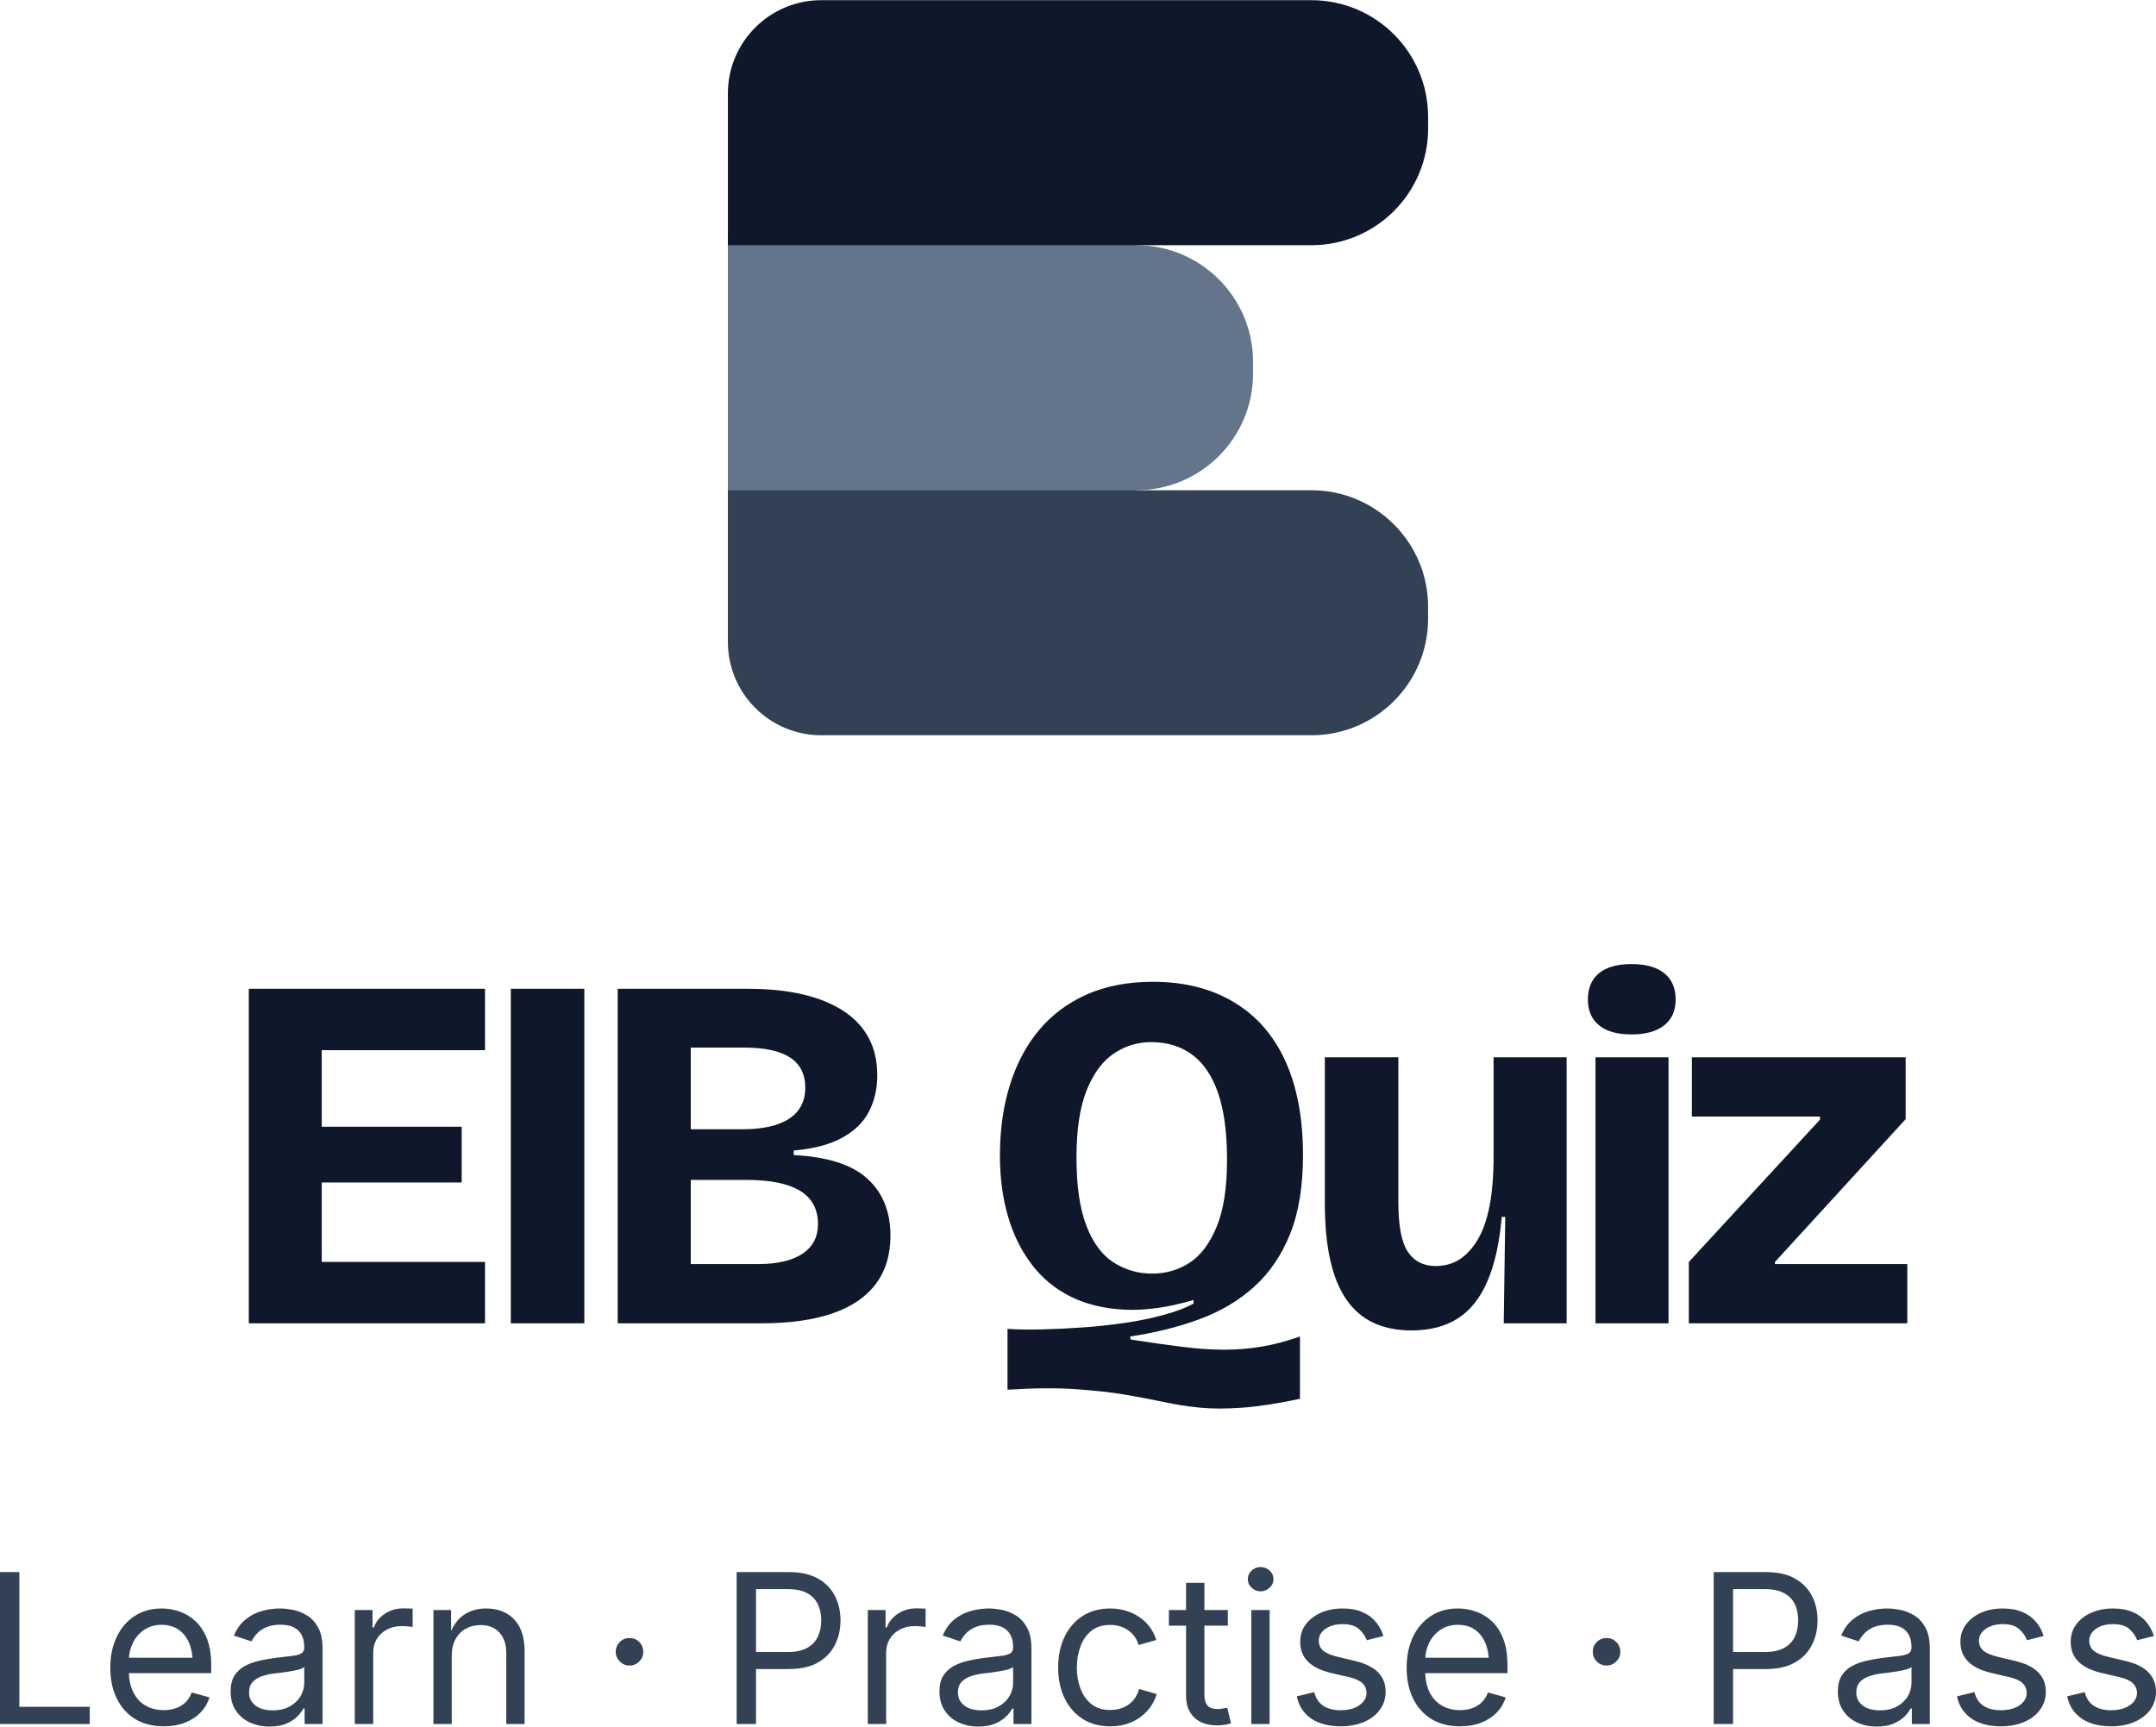
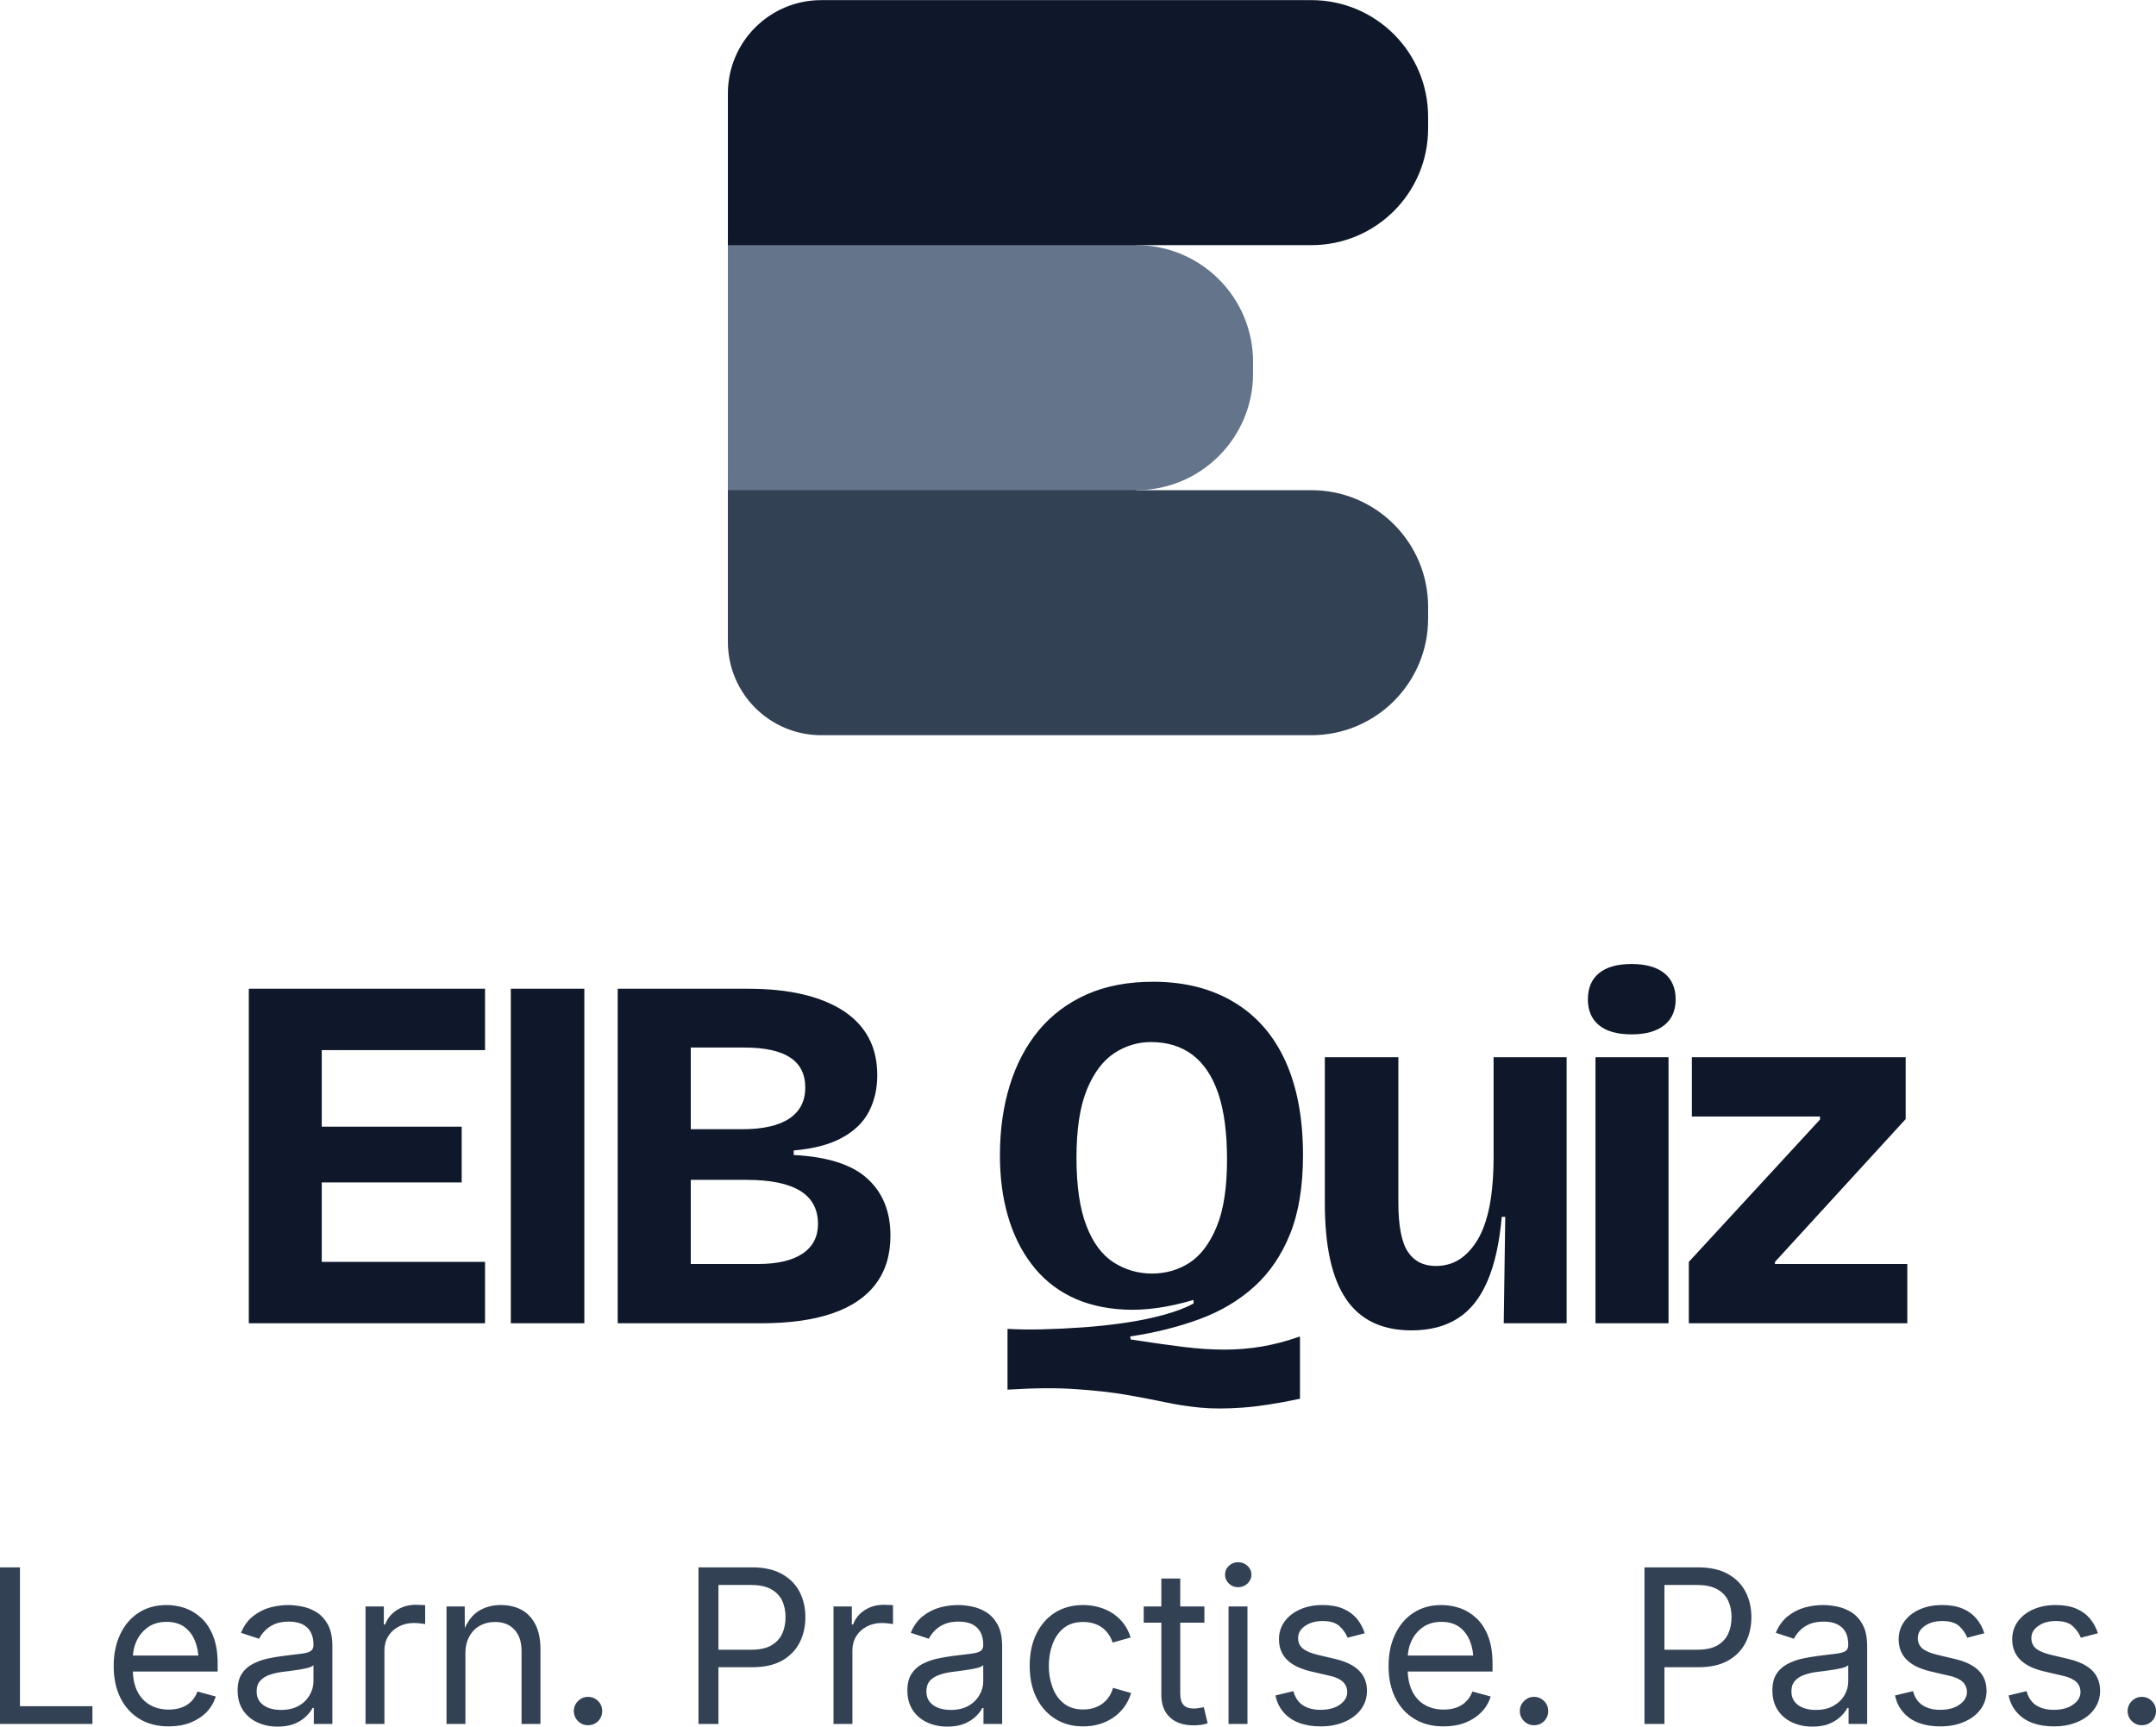
- <svg xmlns="http://www.w3.org/2000/svg" viewBox="0 0 184.74 147.96" width="739" height="592" role="img" aria-label="EIB Quiz">
+ <svg xmlns="http://www.w3.org/2000/svg" viewBox="0 0 184.74 147.97" width="739" height="592" role="img" aria-label="EIB Quiz">
  <g transform="translate(62.37 0) scale(1)">
    <path fill="#334155" d="M0 42H50A10 10 0 0 1 60 52V53A10 10 0 0 1 50 63H8A8 8 0 0 1 0 55Z M0 41H35V42H0Z" />
    <path fill="#64748B" d="M0 21H35A10 10 0 0 1 45 31V32A10 10 0 0 1 35 42H0Z M0 20H35V21H0Z" />
    <path fill="#0F172A" d="M8 0H50A10 10 0 0 1 60 10V11A10 10 0 0 1 50 21H0V8A8 8 0 0 1 8 0Z" />
  </g>
  <path fill="#0F172A" d="M27.57 113.4L21.32 113.4L21.32 84.73L27.57 84.73L27.57 113.4ZM41.56 113.4L25.79 113.4L25.79 108.14L41.56 108.14L41.56 113.4ZM39.56 101.33L25.79 101.33L25.79 96.55L39.56 96.55L39.56 101.33ZM41.56 89.99L25.79 89.99L25.79 84.73L41.56 84.73L41.56 89.99ZM50.07 113.4L43.77 113.4L43.77 84.73L50.07 84.73L50.07 113.4ZM65.23 113.4L52.93 113.4L52.93 84.73L64.1 84.73Q66.75 84.73 68.79 85.21Q70.83 85.69 72.26 86.62Q73.7 87.56 74.43 88.93Q75.17 90.29 75.17 92.16L75.17 92.16Q75.17 93.86 74.46 95.25Q73.74 96.64 72.15 97.5Q70.57 98.37 68.01 98.59L68.01 98.59L68.01 98.98Q72.35 99.2 74.32 101Q76.3 102.8 76.3 105.89L76.3 105.89Q76.3 108.36 75.04 110.03Q73.78 111.71 71.33 112.55Q68.87 113.4 65.23 113.4L65.23 113.4ZM59.19 101.11L59.19 108.32L64.97 108.32Q67.44 108.32 68.77 107.43Q70.09 106.54 70.09 104.89L70.09 104.89Q70.09 102.98 68.55 102.04Q67.01 101.11 63.97 101.11L63.97 101.11L59.19 101.11ZM59.19 89.77L59.19 96.77L63.58 96.77Q66.27 96.77 67.64 95.85Q69 94.94 69 93.2L69 93.2Q69 91.47 67.7 90.62Q66.4 89.77 63.79 89.77L63.79 89.77L59.19 89.77ZM111.39 114.53L111.39 119.87Q108.53 120.48 106.46 120.63Q104.4 120.78 102.84 120.63Q101.27 120.48 99.75 120.15Q98.23 119.83 96.45 119.52Q94.67 119.22 92.24 119.05Q89.81 118.87 86.33 119.09L86.33 119.09L86.33 113.88Q87.68 113.96 89.33 113.92Q90.98 113.88 92.81 113.75Q94.63 113.62 96.41 113.36Q98.19 113.1 99.71 112.68Q101.23 112.27 102.27 111.71L102.27 111.71L102.27 111.4Q99.02 112.36 96.37 112.23Q93.72 112.1 91.72 111.1Q89.72 110.1 88.38 108.32Q87.03 106.54 86.36 104.19Q85.68 101.85 85.68 99.02L85.68 99.02Q85.68 95.72 86.53 92.99Q87.38 90.25 89.03 88.27Q90.68 86.3 93.13 85.21Q95.58 84.13 98.8 84.13L98.8 84.13Q102.84 84.13 105.75 85.89Q108.66 87.64 110.16 90.97Q111.65 94.29 111.65 98.98L111.65 98.98Q111.65 102.98 110.55 105.73Q109.44 108.49 107.46 110.27Q105.49 112.05 102.77 113.05Q100.06 114.05 96.84 114.53L96.84 114.53L96.89 114.79Q99.41 115.18 101.34 115.42Q103.27 115.66 104.9 115.66Q106.53 115.66 108.09 115.4Q109.66 115.14 111.39 114.53L111.39 114.53ZM98.71 109.14L98.71 109.14Q100.49 109.14 101.93 108.21Q103.36 107.28 104.25 105.13Q105.14 102.98 105.14 99.37L105.14 99.37Q105.14 95.9 104.38 93.68Q103.62 91.47 102.16 90.38Q100.71 89.3 98.62 89.3L98.62 89.3Q96.93 89.3 95.48 90.25Q94.02 91.21 93.13 93.38Q92.24 95.55 92.24 99.2L92.24 99.2Q92.24 102.85 93.09 105.04Q93.93 107.23 95.43 108.19Q96.93 109.14 98.71 109.14ZM120.95 114.01L120.95 114.01Q117.17 114.01 115.35 111.34Q113.52 108.67 113.52 103.11L113.52 103.11L113.52 90.6L119.82 90.6L119.82 103.02Q119.82 106.02 120.62 107.25Q121.43 108.49 123.03 108.49L123.03 108.49Q124.16 108.49 125.05 107.93Q125.94 107.36 126.62 106.23Q127.29 105.1 127.64 103.32Q127.98 101.54 127.98 99.07L127.98 99.07L127.98 90.6L134.24 90.6L134.24 102.76L134.24 113.4L128.85 113.4L128.98 104.28L128.68 104.28Q128.38 107.67 127.44 109.82Q126.51 111.97 124.9 112.99Q123.29 114.01 120.95 114.01ZM142.97 113.4L136.71 113.4L136.71 90.6L142.97 90.6L142.97 113.4ZM139.8 88.64L139.8 88.64Q137.97 88.64 137.02 87.86Q136.06 87.08 136.06 85.65L136.06 85.65Q136.06 84.17 137.02 83.39Q137.97 82.61 139.8 82.61L139.8 82.61Q141.62 82.61 142.6 83.39Q143.58 84.17 143.58 85.65L143.58 85.65Q143.58 87.08 142.6 87.86Q141.62 88.64 139.8 88.64ZM163.43 113.4L144.71 113.4L144.71 108.14L155.95 95.94L155.95 95.68L144.97 95.68L144.97 90.6L163.29 90.6L163.29 95.9L152.09 108.14L152.09 108.32L163.43 108.32L163.43 113.4Z" />
-   <path fill="#334155" d="M7.69 147.74L0 147.74L0 134.72L1.66 134.72L1.66 146.27L7.69 146.27L7.69 147.74ZM14.03 147.94L14.03 147.94Q12.62 147.94 11.59 147.32Q10.56 146.69 10.01 145.56Q9.45 144.43 9.45 142.93L9.45 142.93Q9.45 141.43 10 140.28Q10.54 139.14 11.53 138.49Q12.52 137.84 13.85 137.84L13.85 137.84Q14.63 137.84 15.38 138.1Q16.14 138.36 16.75 138.93Q17.37 139.5 17.74 140.44Q18.1 141.37 18.1 142.73L18.1 142.73L18.1 143.38L10.52 143.38L10.52 142.06L17.26 142.06L16.52 142.55Q16.52 141.58 16.22 140.84Q15.92 140.09 15.32 139.67Q14.73 139.24 13.85 139.24L13.85 139.24Q12.97 139.24 12.34 139.68Q11.71 140.11 11.38 140.8Q11.04 141.5 11.04 142.29L11.04 142.29L11.04 143.17Q11.04 144.26 11.42 145.01Q11.79 145.77 12.47 146.16Q13.15 146.55 14.04 146.55L14.04 146.55Q14.62 146.55 15.09 146.38Q15.56 146.21 15.9 145.88Q16.24 145.54 16.43 145.04L16.43 145.04L17.95 145.46Q17.72 146.2 17.18 146.76Q16.64 147.32 15.84 147.63Q15.04 147.94 14.03 147.94ZM23.09 147.96L23.09 147.96Q22.17 147.96 21.41 147.61Q20.65 147.26 20.21 146.59Q19.76 145.92 19.76 144.96L19.76 144.96Q19.76 144.12 20.09 143.59Q20.43 143.07 20.98 142.77Q21.54 142.47 22.21 142.32Q22.88 142.17 23.56 142.08L23.56 142.08Q24.44 141.97 24.99 141.91Q25.54 141.85 25.8 141.7Q26.07 141.55 26.07 141.19L26.07 141.19L26.07 141.14Q26.07 140.53 25.84 140.1Q25.62 139.68 25.16 139.45Q24.71 139.23 24.03 139.23L24.03 139.23Q23.33 139.23 22.83 139.44Q22.33 139.66 22.02 139.99Q21.71 140.32 21.55 140.66L21.55 140.66L20.04 140.16Q20.42 139.27 21.06 138.77Q21.69 138.26 22.46 138.05Q23.23 137.84 23.98 137.84L23.98 137.84Q24.47 137.84 25.1 137.96Q25.72 138.08 26.3 138.43Q26.88 138.78 27.26 139.47Q27.64 140.15 27.64 141.3L27.64 141.3L27.64 147.74L26.1 147.74L26.1 146.41L25.99 146.41Q25.83 146.75 25.46 147.11Q25.09 147.47 24.51 147.72Q23.92 147.96 23.09 147.96ZM23.36 146.57L23.36 146.57Q24.24 146.57 24.84 146.23Q25.44 145.89 25.76 145.35Q26.07 144.8 26.07 144.21L26.07 144.21L26.07 142.85Q25.97 142.96 25.65 143.06Q25.33 143.15 24.91 143.22Q24.5 143.29 24.11 143.34Q23.72 143.38 23.49 143.41L23.49 143.41Q22.93 143.48 22.43 143.65Q21.94 143.82 21.64 144.15Q21.34 144.48 21.34 145.04L21.34 145.04Q21.34 145.54 21.61 145.88Q21.87 146.22 22.32 146.4Q22.78 146.57 23.36 146.57ZM31.98 147.74L30.4 147.74L30.4 137.97L31.92 137.97L31.92 139.47L32.03 139.47Q32.3 138.73 32.99 138.28Q33.69 137.83 34.56 137.83L34.56 137.83Q34.74 137.83 34.98 137.84Q35.22 137.84 35.36 137.85L35.36 137.85L35.36 139.43Q35.29 139.42 35.01 139.38Q34.73 139.35 34.41 139.35L34.41 139.35Q33.72 139.35 33.16 139.64Q32.61 139.93 32.29 140.44Q31.98 140.96 31.98 141.62L31.98 141.62L31.98 147.74ZM38.71 141.88L38.71 141.88L38.71 147.74L37.14 147.74L37.14 137.97L38.65 137.97L38.66 140.33L38.44 140.33Q38.89 138.98 39.71 138.41Q40.54 137.84 41.65 137.84L41.65 137.84Q42.64 137.84 43.38 138.25Q44.12 138.66 44.54 139.47Q44.95 140.29 44.95 141.53L44.95 141.53L44.95 147.74L43.38 147.74L43.38 141.66Q43.38 140.54 42.79 139.9Q42.2 139.26 41.18 139.26L41.18 139.26Q40.48 139.26 39.92 139.57Q39.36 139.87 39.04 140.46Q38.71 141.04 38.71 141.88ZM53.94 142.73L53.94 142.73Q53.45 142.73 53.11 142.38Q52.76 142.04 52.76 141.55L52.76 141.55Q52.76 141.06 53.11 140.71Q53.45 140.37 53.94 140.37L53.94 140.37Q54.43 140.37 54.78 140.71Q55.12 141.06 55.12 141.55L55.12 141.55Q55.12 142.04 54.78 142.38Q54.43 142.73 53.94 142.73ZM64.78 147.74L63.12 147.74L63.12 134.72L67.58 134.72Q69.1 134.72 70.08 135.27Q71.07 135.83 71.54 136.76Q72.02 137.7 72.02 138.86L72.02 138.86Q72.02 140.02 71.54 140.96Q71.07 141.91 70.09 142.47Q69.11 143.03 67.59 143.03L67.59 143.03L64.43 143.03L64.43 141.57L67.51 141.57Q68.54 141.57 69.17 141.21Q69.8 140.86 70.08 140.24Q70.37 139.63 70.37 138.86L70.37 138.86Q70.37 138.09 70.08 137.48Q69.8 136.88 69.17 136.53Q68.53 136.18 67.49 136.18L67.49 136.18L64.78 136.18L64.78 147.74ZM75.93 147.74L74.36 147.74L74.36 137.97L75.88 137.97L75.88 139.47L75.98 139.47Q76.26 138.73 76.95 138.28Q77.64 137.83 78.52 137.83L78.52 137.83Q78.69 137.83 78.93 137.84Q79.17 137.84 79.31 137.85L79.31 137.85L79.31 139.43Q79.24 139.42 78.96 139.38Q78.68 139.35 78.37 139.35L78.37 139.35Q77.67 139.35 77.12 139.64Q76.56 139.93 76.25 140.44Q75.93 140.96 75.93 141.62L75.93 141.62L75.93 147.74ZM83.83 147.96L83.83 147.96Q82.9 147.96 82.15 147.61Q81.39 147.26 80.95 146.59Q80.5 145.92 80.5 144.96L80.5 144.96Q80.5 144.12 80.83 143.59Q81.17 143.07 81.72 142.77Q82.28 142.47 82.95 142.32Q83.62 142.17 84.3 142.08L84.3 142.08Q85.18 141.97 85.73 141.91Q86.28 141.85 86.54 141.7Q86.81 141.55 86.81 141.19L86.81 141.19L86.81 141.14Q86.81 140.53 86.58 140.1Q86.36 139.68 85.9 139.45Q85.45 139.23 84.77 139.23L84.77 139.23Q84.07 139.23 83.57 139.44Q83.07 139.66 82.76 139.99Q82.45 140.32 82.29 140.66L82.29 140.66L80.78 140.16Q81.16 139.27 81.79 138.77Q82.43 138.26 83.2 138.05Q83.97 137.84 84.72 137.84L84.72 137.84Q85.21 137.84 85.84 137.96Q86.46 138.08 87.04 138.43Q87.62 138.78 88 139.47Q88.38 140.15 88.38 141.3L88.38 141.3L88.38 147.74L86.84 147.74L86.84 146.41L86.73 146.41Q86.57 146.75 86.2 147.11Q85.83 147.47 85.25 147.72Q84.66 147.96 83.83 147.96ZM84.1 146.57L84.1 146.57Q84.98 146.57 85.58 146.23Q86.18 145.89 86.5 145.35Q86.81 144.8 86.81 144.21L86.81 144.21L86.81 142.85Q86.71 142.96 86.39 143.06Q86.07 143.15 85.65 143.22Q85.24 143.29 84.85 143.34Q84.46 143.38 84.23 143.41L84.23 143.41Q83.66 143.48 83.17 143.65Q82.68 143.82 82.38 144.15Q82.08 144.48 82.08 145.04L82.08 145.04Q82.08 145.54 82.35 145.88Q82.61 146.22 83.06 146.4Q83.52 146.57 84.1 146.57ZM95.12 147.94L95.12 147.94Q93.79 147.94 92.79 147.32Q91.79 146.69 91.23 145.55Q90.67 144.41 90.67 142.91L90.67 142.91Q90.67 141.38 91.23 140.24Q91.79 139.1 92.79 138.47Q93.79 137.84 95.12 137.84L95.12 137.84Q95.83 137.84 96.46 138.03Q97.08 138.21 97.6 138.56Q98.12 138.9 98.5 139.4Q98.88 139.91 99.08 140.54L99.08 140.54L97.56 140.97Q97.46 140.6 97.24 140.28Q97.02 139.97 96.71 139.74Q96.4 139.5 96 139.38Q95.6 139.25 95.12 139.25L95.12 139.25Q94.14 139.25 93.51 139.76Q92.88 140.27 92.58 141.1Q92.27 141.93 92.27 142.91L92.27 142.91Q92.27 143.87 92.58 144.7Q92.88 145.52 93.51 146.03Q94.14 146.54 95.12 146.54L95.12 146.54Q95.61 146.54 96.02 146.41Q96.43 146.28 96.75 146.04Q97.07 145.8 97.29 145.46Q97.5 145.13 97.61 144.74L97.61 144.74L99.11 145.17Q98.92 145.82 98.54 146.33Q98.16 146.84 97.63 147.21Q97.11 147.57 96.47 147.76Q95.83 147.94 95.12 147.94ZM100.16 137.97L105.21 137.97L105.21 139.31L100.16 139.31L100.16 137.97ZM101.63 145.32L101.63 135.64L103.2 135.64L103.2 145.2Q103.2 145.86 103.47 146.16Q103.73 146.46 104.35 146.46L104.35 146.46Q104.5 146.46 104.73 146.42Q104.97 146.39 105.16 146.35L105.16 146.35L105.48 147.68Q105.24 147.77 104.93 147.81Q104.62 147.86 104.31 147.86L104.31 147.86Q103.04 147.86 102.34 147.19Q101.63 146.52 101.63 145.32L101.63 145.32ZM108.79 147.74L107.22 147.74L107.22 137.97L108.79 137.97L108.79 147.74ZM108.01 136.37L108.01 136.37Q107.57 136.37 107.25 136.06Q106.92 135.76 106.92 135.33L106.92 135.33Q106.92 134.89 107.25 134.59Q107.57 134.29 108.01 134.29L108.01 134.29Q108.47 134.29 108.79 134.59Q109.12 134.89 109.12 135.33L109.12 135.33Q109.12 135.76 108.79 136.06Q108.47 136.37 108.01 136.37ZM114.87 147.94L114.87 147.94Q113.87 147.94 113.09 147.65Q112.3 147.36 111.8 146.78Q111.29 146.21 111.12 145.37L111.12 145.37L112.61 145.01Q112.82 145.81 113.4 146.19Q113.98 146.56 114.86 146.56L114.86 146.56Q115.88 146.56 116.48 146.13Q117.09 145.69 117.09 145.09L117.09 145.09Q117.09 144.58 116.74 144.24Q116.38 143.91 115.66 143.74L115.66 143.74L114.03 143.36Q112.71 143.04 112.06 142.38Q111.41 141.72 111.41 140.69L111.41 140.69Q111.41 139.85 111.88 139.21Q112.36 138.57 113.17 138.21Q113.99 137.84 115.03 137.84L115.03 137.84Q116.03 137.84 116.74 138.15Q117.44 138.45 117.88 138.98Q118.32 139.5 118.54 140.2L118.54 140.2L117.12 140.56Q116.92 140.04 116.45 139.61Q115.98 139.18 115.04 139.18L115.04 139.18Q114.16 139.18 113.58 139.58Q113 139.99 113 140.6L113 140.6Q113 141.14 113.4 141.47Q113.79 141.79 114.65 141.99L114.65 141.99L116.12 142.34Q117.45 142.66 118.09 143.32Q118.73 143.98 118.73 144.98L118.73 144.98Q118.73 145.84 118.24 146.51Q117.76 147.18 116.89 147.56Q116.02 147.94 114.87 147.94ZM125.1 147.94L125.1 147.94Q123.69 147.94 122.66 147.32Q121.64 146.69 121.08 145.56Q120.53 144.43 120.53 142.93L120.53 142.93Q120.53 141.43 121.07 140.28Q121.61 139.14 122.6 138.49Q123.59 137.84 124.92 137.84L124.92 137.84Q125.7 137.84 126.45 138.1Q127.21 138.36 127.83 138.93Q128.44 139.5 128.81 140.44Q129.17 141.37 129.17 142.73L129.17 142.73L129.17 143.38L121.59 143.38L121.59 142.06L128.33 142.06L127.59 142.55Q127.59 141.58 127.29 140.84Q126.99 140.09 126.4 139.67Q125.8 139.24 124.92 139.24L124.92 139.24Q124.04 139.24 123.41 139.68Q122.78 140.11 122.45 140.8Q122.12 141.5 122.12 142.29L122.12 142.29L122.12 143.17Q122.12 144.26 122.49 145.01Q122.87 145.77 123.54 146.16Q124.22 146.55 125.11 146.55L125.11 146.55Q125.69 146.55 126.16 146.38Q126.63 146.21 126.97 145.88Q127.31 145.54 127.5 145.04L127.5 145.04L129.02 145.46Q128.79 146.2 128.25 146.76Q127.71 147.32 126.91 147.63Q126.11 147.94 125.1 147.94ZM137.66 142.73L137.66 142.73Q137.17 142.73 136.82 142.38Q136.48 142.04 136.48 141.55L136.48 141.55Q136.48 141.06 136.82 140.71Q137.17 140.37 137.66 140.37L137.66 140.37Q138.15 140.37 138.49 140.71Q138.84 141.06 138.84 141.55L138.84 141.55Q138.84 142.04 138.49 142.38Q138.15 142.73 137.66 142.73ZM148.5 147.74L146.84 147.74L146.84 134.72L151.3 134.72Q152.82 134.72 153.8 135.27Q154.78 135.83 155.26 136.76Q155.74 137.7 155.74 138.86L155.74 138.86Q155.74 140.02 155.26 140.96Q154.78 141.91 153.8 142.47Q152.83 143.03 151.31 143.03L151.31 143.03L148.15 143.03L148.15 141.57L151.23 141.57Q152.26 141.57 152.89 141.21Q153.52 140.86 153.8 140.24Q154.08 139.63 154.08 138.86L154.08 138.86Q154.08 138.09 153.8 137.48Q153.52 136.88 152.88 136.53Q152.25 136.18 151.21 136.18L151.21 136.18L148.5 136.18L148.5 147.74ZM160.81 147.96L160.81 147.96Q159.89 147.96 159.13 147.61Q158.37 147.26 157.93 146.59Q157.48 145.92 157.48 144.96L157.48 144.96Q157.48 144.12 157.81 143.59Q158.15 143.07 158.7 142.77Q159.26 142.47 159.93 142.32Q160.6 142.17 161.28 142.08L161.28 142.08Q162.16 141.97 162.71 141.91Q163.26 141.85 163.52 141.7Q163.79 141.55 163.79 141.19L163.79 141.19L163.79 141.14Q163.79 140.53 163.56 140.1Q163.34 139.68 162.88 139.45Q162.43 139.23 161.75 139.23L161.75 139.23Q161.05 139.23 160.55 139.44Q160.05 139.66 159.74 139.99Q159.43 140.32 159.27 140.66L159.27 140.66L157.76 140.16Q158.14 139.27 158.78 138.77Q159.41 138.26 160.18 138.05Q160.95 137.84 161.7 137.84L161.7 137.84Q162.19 137.84 162.82 137.96Q163.44 138.08 164.02 138.43Q164.6 138.78 164.98 139.47Q165.36 140.15 165.36 141.3L165.36 141.3L165.36 147.74L163.82 147.74L163.82 146.41L163.71 146.41Q163.55 146.75 163.18 147.11Q162.81 147.47 162.23 147.72Q161.64 147.96 160.81 147.96ZM161.08 146.57L161.08 146.57Q161.96 146.57 162.56 146.23Q163.16 145.89 163.48 145.35Q163.79 144.8 163.79 144.21L163.79 144.21L163.79 142.85Q163.69 142.96 163.37 143.06Q163.05 143.15 162.63 143.22Q162.22 143.29 161.83 143.34Q161.44 143.38 161.21 143.41L161.21 143.41Q160.65 143.48 160.15 143.65Q159.66 143.82 159.36 144.15Q159.06 144.48 159.06 145.04L159.06 145.04Q159.06 145.54 159.33 145.88Q159.59 146.22 160.04 146.4Q160.5 146.57 161.08 146.57ZM171.44 147.94L171.44 147.94Q170.44 147.94 169.66 147.65Q168.88 147.36 168.37 146.78Q167.86 146.21 167.69 145.37L167.69 145.37L169.18 145.01Q169.39 145.81 169.97 146.19Q170.55 146.56 171.43 146.56L171.43 146.56Q172.45 146.56 173.06 146.13Q173.66 145.69 173.66 145.09L173.66 145.09Q173.66 144.58 173.31 144.24Q172.96 143.91 172.23 143.74L172.23 143.74L170.61 143.36Q169.28 143.04 168.63 142.38Q167.98 141.72 167.98 140.69L167.98 140.69Q167.98 139.85 168.46 139.21Q168.93 138.57 169.74 138.21Q170.56 137.84 171.6 137.84L171.6 137.84Q172.61 137.84 173.31 138.15Q174.01 138.45 174.45 138.98Q174.9 139.5 175.11 140.2L175.11 140.2L173.69 140.56Q173.49 140.04 173.02 139.61Q172.55 139.18 171.61 139.18L171.61 139.18Q170.74 139.18 170.16 139.58Q169.57 139.99 169.57 140.6L169.57 140.6Q169.57 141.14 169.97 141.47Q170.36 141.79 171.22 141.99L171.22 141.99L172.69 142.34Q174.02 142.66 174.66 143.32Q175.3 143.98 175.3 144.98L175.3 144.98Q175.3 145.84 174.81 146.51Q174.33 147.18 173.46 147.56Q172.59 147.94 171.44 147.94ZM180.89 147.94L180.89 147.94Q179.88 147.94 179.1 147.65Q178.32 147.36 177.81 146.78Q177.31 146.21 177.13 145.37L177.13 145.37L178.63 145.01Q178.84 145.81 179.42 146.19Q180 146.56 180.87 146.56L180.87 146.56Q181.89 146.56 182.5 146.13Q183.11 145.69 183.11 145.09L183.11 145.09Q183.11 144.58 182.75 144.24Q182.4 143.91 181.67 143.74L181.67 143.74L180.05 143.36Q178.72 143.04 178.08 142.38Q177.43 141.72 177.43 140.69L177.43 140.69Q177.43 139.85 177.9 139.21Q178.37 138.57 179.19 138.21Q180.01 137.84 181.05 137.84L181.05 137.84Q182.05 137.84 182.75 138.15Q183.46 138.45 183.9 138.98Q184.34 139.5 184.56 140.2L184.56 140.2L183.13 140.56Q182.93 140.04 182.47 139.61Q182 139.18 181.05 139.18L181.05 139.18Q180.18 139.18 179.6 139.58Q179.02 139.99 179.02 140.6L179.02 140.6Q179.02 141.14 179.41 141.47Q179.81 141.79 180.66 141.99L180.66 141.99L182.14 142.34Q183.47 142.66 184.1 143.32Q184.74 143.98 184.74 144.98L184.74 144.98Q184.74 145.84 184.26 146.51Q183.77 147.18 182.9 147.56Q182.03 147.94 180.89 147.94Z" />
+   <path fill="#334155" d="M7.92 147.74L0 147.74L0 134.32L1.71 134.32L1.71 146.22L7.92 146.22L7.92 147.74ZM14.46 147.95L14.46 147.95Q13 147.95 11.94 147.3Q10.88 146.65 10.31 145.49Q9.74 144.33 9.74 142.78L9.74 142.78Q9.74 141.24 10.3 140.06Q10.85 138.88 11.88 138.21Q12.9 137.55 14.27 137.55L14.27 137.55Q15.07 137.55 15.85 137.81Q16.62 138.08 17.26 138.67Q17.89 139.26 18.27 140.22Q18.65 141.18 18.65 142.58L18.65 142.58L18.65 143.25L10.84 143.25L10.84 141.88L17.78 141.88L17.02 142.39Q17.02 141.4 16.71 140.63Q16.4 139.86 15.79 139.42Q15.18 138.99 14.27 138.99L14.27 138.99Q13.36 138.99 12.71 139.43Q12.06 139.88 11.72 140.59Q11.38 141.31 11.38 142.13L11.38 142.13L11.38 143.04Q11.38 144.15 11.76 144.93Q12.15 145.71 12.85 146.11Q13.55 146.51 14.46 146.51L14.46 146.51Q15.06 146.51 15.54 146.34Q16.03 146.17 16.38 145.82Q16.73 145.48 16.92 144.96L16.92 144.96L18.49 145.39Q18.25 146.15 17.7 146.73Q17.14 147.3 16.31 147.63Q15.49 147.95 14.46 147.95ZM23.79 147.97L23.79 147.97Q22.84 147.97 22.06 147.61Q21.28 147.25 20.82 146.56Q20.36 145.86 20.36 144.87L20.36 144.87Q20.36 144.01 20.7 143.47Q21.04 142.93 21.62 142.62Q22.19 142.31 22.88 142.15Q23.57 142 24.28 141.91L24.28 141.91Q25.18 141.79 25.74 141.73Q26.31 141.67 26.58 141.52Q26.86 141.36 26.86 140.99L26.86 140.99L26.86 140.94Q26.86 140.31 26.62 139.87Q26.39 139.44 25.92 139.2Q25.45 138.97 24.75 138.97L24.75 138.97Q24.03 138.97 23.52 139.19Q23.01 139.42 22.69 139.76Q22.37 140.09 22.2 140.44L22.2 140.44L20.65 139.93Q21.03 139.01 21.69 138.5Q22.35 137.98 23.14 137.76Q23.93 137.55 24.71 137.55L24.71 137.55Q25.21 137.55 25.85 137.67Q26.5 137.79 27.1 138.15Q27.7 138.51 28.09 139.22Q28.48 139.92 28.48 141.1L28.48 141.1L28.48 147.74L26.89 147.74L26.89 146.37L26.78 146.37Q26.61 146.72 26.23 147.09Q25.85 147.46 25.25 147.72Q24.64 147.97 23.79 147.97ZM24.07 146.54L24.07 146.54Q24.97 146.54 25.59 146.19Q26.21 145.84 26.53 145.27Q26.86 144.71 26.86 144.1L26.86 144.1L26.86 142.7Q26.76 142.82 26.43 142.92Q26.09 143.01 25.67 143.08Q25.24 143.15 24.84 143.2Q24.44 143.25 24.2 143.28L24.2 143.28Q23.62 143.35 23.11 143.53Q22.6 143.7 22.3 144.04Q21.99 144.38 21.99 144.95L21.99 144.95Q21.99 145.48 22.26 145.83Q22.53 146.18 23 146.36Q23.47 146.54 24.07 146.54ZM32.94 147.74L31.32 147.74L31.32 137.67L32.89 137.67L32.89 139.22L33 139.22Q33.28 138.46 33.99 137.99Q34.71 137.53 35.61 137.53L35.61 137.53Q35.79 137.53 36.03 137.54Q36.28 137.55 36.43 137.56L36.43 137.56L36.43 139.18Q36.35 139.17 36.07 139.13Q35.78 139.09 35.45 139.09L35.45 139.09Q34.73 139.09 34.16 139.4Q33.59 139.7 33.27 140.22Q32.94 140.75 32.94 141.43L32.94 141.43L32.94 147.74ZM39.88 141.7L39.88 141.7L39.88 147.74L38.26 147.74L38.26 137.67L39.82 137.67L39.83 140.11L39.6 140.11Q40.06 138.72 40.91 138.13Q41.76 137.55 42.91 137.55L42.91 137.55Q43.92 137.55 44.69 137.96Q45.45 138.38 45.88 139.22Q46.31 140.07 46.31 141.34L46.31 141.34L46.31 147.74L44.69 147.74L44.69 141.48Q44.69 140.32 44.08 139.66Q43.47 139 42.42 139L42.42 139Q41.7 139 41.12 139.32Q40.55 139.63 40.22 140.24Q39.88 140.84 39.88 141.7ZM50.39 147.85L50.39 147.85Q49.88 147.85 49.53 147.5Q49.17 147.14 49.17 146.64L49.17 146.64Q49.17 146.13 49.53 145.78Q49.88 145.42 50.39 145.42L50.39 145.42Q50.89 145.42 51.25 145.78Q51.6 146.13 51.6 146.64L51.6 146.64Q51.6 147.14 51.25 147.5Q50.89 147.85 50.39 147.85ZM61.56 147.74L59.85 147.74L59.85 134.32L64.44 134.32Q66 134.32 67.02 134.9Q68.03 135.47 68.52 136.43Q69.01 137.39 69.01 138.59L69.01 138.59Q69.01 139.79 68.52 140.76Q68.03 141.73 67.02 142.31Q66.01 142.88 64.45 142.88L64.45 142.88L61.2 142.88L61.2 141.38L64.36 141.38Q65.43 141.38 66.07 141.02Q66.72 140.65 67.02 140.02Q67.31 139.38 67.31 138.59L67.31 138.59Q67.31 137.8 67.02 137.17Q66.72 136.55 66.07 136.19Q65.42 135.83 64.35 135.83L64.35 135.83L61.56 135.83L61.56 147.74ZM73.04 147.74L71.42 147.74L71.42 137.67L72.99 137.67L72.99 139.22L73.1 139.22Q73.37 138.46 74.09 137.99Q74.81 137.53 75.71 137.53L75.71 137.53Q75.89 137.53 76.13 137.54Q76.38 137.55 76.52 137.56L76.52 137.56L76.52 139.18Q76.45 139.17 76.16 139.13Q75.88 139.09 75.55 139.09L75.55 139.09Q74.83 139.09 74.26 139.4Q73.69 139.7 73.37 140.22Q73.04 140.75 73.04 141.43L73.04 141.43L73.04 147.74ZM81.18 147.97L81.18 147.97Q80.22 147.97 79.45 147.61Q78.67 147.25 78.21 146.56Q77.75 145.86 77.75 144.87L77.75 144.87Q77.75 144.01 78.09 143.47Q78.43 142.93 79 142.62Q79.58 142.31 80.27 142.15Q80.96 142 81.66 141.91L81.66 141.91Q82.56 141.79 83.13 141.73Q83.7 141.67 83.97 141.52Q84.25 141.36 84.25 140.99L84.25 140.99L84.25 140.94Q84.25 140.31 84.01 139.87Q83.78 139.44 83.31 139.2Q82.84 138.97 82.14 138.97L82.14 138.97Q81.42 138.97 80.91 139.19Q80.4 139.42 80.08 139.76Q79.76 140.09 79.59 140.44L79.59 140.44L78.04 139.93Q78.42 139.01 79.08 138.5Q79.74 137.98 80.53 137.76Q81.32 137.55 82.1 137.55L82.1 137.55Q82.6 137.55 83.24 137.67Q83.89 137.79 84.49 138.15Q85.08 138.51 85.48 139.22Q85.87 139.92 85.87 141.1L85.87 141.1L85.87 147.74L84.27 147.74L84.27 146.37L84.17 146.37Q84 146.72 83.62 147.09Q83.24 147.46 82.64 147.72Q82.03 147.97 81.18 147.97ZM81.46 146.54L81.46 146.54Q82.36 146.54 82.98 146.19Q83.6 145.84 83.92 145.27Q84.25 144.71 84.25 144.1L84.25 144.1L84.25 142.7Q84.15 142.82 83.82 142.92Q83.48 143.01 83.05 143.08Q82.63 143.15 82.23 143.2Q81.83 143.25 81.59 143.28L81.59 143.28Q81.01 143.35 80.5 143.53Q79.99 143.7 79.68 144.04Q79.38 144.38 79.38 144.95L79.38 144.95Q79.38 145.48 79.65 145.83Q79.92 146.18 80.39 146.36Q80.85 146.54 81.46 146.54ZM92.81 147.95L92.81 147.95Q91.44 147.95 90.41 147.3Q89.38 146.65 88.8 145.48Q88.23 144.31 88.23 142.77L88.23 142.77Q88.23 141.19 88.8 140.02Q89.38 138.84 90.41 138.19Q91.44 137.55 92.81 137.55L92.81 137.55Q93.54 137.55 94.18 137.74Q94.83 137.92 95.37 138.28Q95.9 138.64 96.29 139.15Q96.68 139.67 96.88 140.33L96.88 140.33L95.33 140.77Q95.22 140.38 94.99 140.06Q94.77 139.73 94.45 139.49Q94.13 139.26 93.72 139.13Q93.3 139 92.81 139L92.81 139Q91.8 139 91.15 139.52Q90.5 140.05 90.19 140.9Q89.87 141.76 89.87 142.77L89.87 142.77Q89.87 143.76 90.19 144.61Q90.5 145.46 91.15 145.98Q91.8 146.5 92.81 146.5L92.81 146.5Q93.31 146.5 93.73 146.37Q94.16 146.23 94.49 145.98Q94.81 145.74 95.04 145.39Q95.26 145.05 95.37 144.65L95.37 144.65L96.92 145.09Q96.72 145.76 96.33 146.29Q95.94 146.82 95.4 147.19Q94.86 147.56 94.2 147.76Q93.55 147.95 92.81 147.95ZM98 137.67L103.2 137.67L103.2 139.06L98 139.06L98 137.67ZM99.51 145.25L99.51 135.28L101.13 135.28L101.13 145.12Q101.13 145.8 101.41 146.11Q101.68 146.42 102.32 146.42L102.32 146.42Q102.47 146.42 102.71 146.38Q102.95 146.35 103.15 146.31L103.15 146.31L103.48 147.68Q103.23 147.77 102.91 147.82Q102.59 147.86 102.28 147.86L102.28 147.86Q100.97 147.86 100.24 147.17Q99.51 146.48 99.51 145.25L99.51 145.25ZM106.89 147.74L105.27 147.74L105.27 137.67L106.89 137.67L106.89 147.74ZM106.09 136.02L106.09 136.02Q105.63 136.02 105.3 135.71Q104.97 135.39 104.97 134.95L104.97 134.95Q104.97 134.5 105.3 134.19Q105.63 133.88 106.09 133.88L106.09 133.88Q106.56 133.88 106.89 134.19Q107.23 134.5 107.23 134.95L107.23 134.95Q107.23 135.39 106.89 135.71Q106.56 136.02 106.09 136.02ZM113.16 147.95L113.16 147.95Q112.12 147.95 111.32 147.65Q110.51 147.35 109.99 146.75Q109.47 146.16 109.29 145.3L109.29 145.3L110.83 144.93Q111.04 145.75 111.64 146.14Q112.24 146.53 113.14 146.53L113.14 146.53Q114.19 146.53 114.82 146.08Q115.44 145.63 115.44 145.01L115.44 145.01Q115.44 144.49 115.08 144.14Q114.72 143.79 113.97 143.62L113.97 143.62L112.29 143.23Q110.93 142.9 110.26 142.22Q109.59 141.54 109.59 140.48L109.59 140.48Q109.59 139.62 110.08 138.95Q110.57 138.29 111.41 137.92Q112.25 137.55 113.32 137.55L113.32 137.55Q114.36 137.55 115.08 137.86Q115.8 138.17 116.26 138.71Q116.71 139.26 116.94 139.97L116.94 139.97L115.47 140.35Q115.26 139.81 114.78 139.36Q114.3 138.92 113.33 138.92L113.33 138.92Q112.43 138.92 111.83 139.34Q111.23 139.75 111.23 140.38L111.23 140.38Q111.23 140.94 111.64 141.28Q112.04 141.61 112.92 141.82L112.92 141.82L114.45 142.18Q115.81 142.51 116.47 143.19Q117.13 143.86 117.13 144.9L117.13 144.9Q117.13 145.78 116.63 146.47Q116.13 147.16 115.23 147.55Q114.34 147.95 113.16 147.95ZM123.7 147.95L123.7 147.95Q122.24 147.95 121.18 147.3Q120.12 146.65 119.55 145.49Q118.98 144.33 118.98 142.78L118.98 142.78Q118.98 141.24 119.54 140.06Q120.1 138.88 121.12 138.21Q122.14 137.55 123.51 137.55L123.51 137.55Q124.31 137.55 125.09 137.81Q125.87 138.08 126.5 138.67Q127.14 139.26 127.51 140.22Q127.89 141.18 127.89 142.58L127.89 142.58L127.89 143.25L120.08 143.25L120.08 141.88L127.02 141.88L126.26 142.39Q126.26 141.4 125.95 140.63Q125.64 139.86 125.03 139.42Q124.42 138.99 123.51 138.99L123.51 138.99Q122.6 138.99 121.95 139.43Q121.3 139.88 120.96 140.59Q120.62 141.31 120.62 142.13L120.62 142.13L120.62 143.04Q120.62 144.15 121.01 144.93Q121.39 145.71 122.09 146.11Q122.79 146.51 123.71 146.51L123.71 146.51Q124.3 146.51 124.79 146.34Q125.27 146.17 125.62 145.82Q125.98 145.48 126.16 144.96L126.16 144.96L127.73 145.39Q127.5 146.15 126.94 146.73Q126.38 147.3 125.56 147.63Q124.73 147.95 123.7 147.95ZM131.45 147.85L131.45 147.85Q130.94 147.85 130.59 147.5Q130.23 147.14 130.23 146.64L130.23 146.64Q130.23 146.13 130.59 145.78Q130.94 145.42 131.45 145.42L131.45 145.42Q131.95 145.42 132.31 145.78Q132.66 146.13 132.66 146.64L132.66 146.64Q132.66 147.14 132.31 147.5Q131.95 147.85 131.45 147.85ZM142.62 147.74L140.91 147.74L140.91 134.32L145.5 134.32Q147.06 134.32 148.08 134.9Q149.09 135.47 149.58 136.43Q150.07 137.39 150.07 138.59L150.07 138.59Q150.07 139.79 149.58 140.76Q149.09 141.73 148.08 142.31Q147.07 142.88 145.51 142.88L145.51 142.88L142.26 142.88L142.26 141.38L145.43 141.38Q146.49 141.38 147.14 141.02Q147.78 140.65 148.08 140.02Q148.37 139.38 148.37 138.59L148.37 138.59Q148.37 137.8 148.08 137.17Q147.78 136.55 147.13 136.19Q146.48 135.83 145.41 135.83L145.41 135.83L142.62 135.83L142.62 147.74ZM155.3 147.97L155.3 147.97Q154.35 147.97 153.57 147.61Q152.79 147.25 152.33 146.56Q151.87 145.86 151.87 144.87L151.87 144.87Q151.87 144.01 152.21 143.47Q152.55 142.93 153.13 142.62Q153.7 142.31 154.39 142.15Q155.08 142 155.79 141.91L155.79 141.91Q156.69 141.79 157.25 141.73Q157.82 141.67 158.09 141.52Q158.37 141.36 158.37 140.99L158.37 140.99L158.37 140.94Q158.37 140.31 158.14 139.87Q157.9 139.44 157.43 139.2Q156.97 138.97 156.26 138.97L156.26 138.97Q155.54 138.97 155.03 139.19Q154.52 139.42 154.2 139.76Q153.88 140.09 153.72 140.44L153.72 140.44L152.16 139.93Q152.55 139.01 153.2 138.5Q153.86 137.98 154.65 137.76Q155.44 137.55 156.22 137.55L156.22 137.55Q156.72 137.55 157.37 137.67Q158.01 137.79 158.61 138.15Q159.21 138.51 159.6 139.22Q159.99 139.92 159.99 141.1L159.99 141.1L159.99 147.74L158.4 147.74L158.4 146.37L158.29 146.37Q158.12 146.72 157.74 147.09Q157.36 147.46 156.76 147.72Q156.16 147.97 155.3 147.97ZM155.58 146.54L155.58 146.54Q156.48 146.54 157.1 146.19Q157.72 145.84 158.05 145.27Q158.37 144.71 158.37 144.1L158.37 144.1L158.37 142.7Q158.27 142.82 157.94 142.92Q157.6 143.01 157.18 143.08Q156.75 143.15 156.35 143.2Q155.95 143.25 155.71 143.28L155.71 143.28Q155.13 143.35 154.62 143.53Q154.11 143.7 153.81 144.04Q153.5 144.38 153.5 144.95L153.5 144.95Q153.5 145.48 153.77 145.83Q154.04 146.18 154.51 146.36Q154.98 146.54 155.58 146.54ZM166.25 147.95L166.25 147.95Q165.22 147.95 164.41 147.65Q163.61 147.35 163.09 146.75Q162.56 146.16 162.38 145.3L162.38 145.3L163.92 144.93Q164.14 145.75 164.74 146.14Q165.34 146.53 166.24 146.53L166.24 146.53Q167.29 146.53 167.91 146.08Q168.54 145.63 168.54 145.01L168.54 145.01Q168.54 144.49 168.18 144.14Q167.81 143.79 167.06 143.62L167.06 143.62L165.39 143.23Q164.02 142.9 163.36 142.22Q162.69 141.54 162.69 140.48L162.69 140.48Q162.69 139.62 163.18 138.95Q163.66 138.29 164.5 137.92Q165.34 137.55 166.42 137.55L166.42 137.55Q167.45 137.55 168.18 137.86Q168.9 138.17 169.35 138.71Q169.81 139.26 170.03 139.97L170.03 139.97L168.57 140.35Q168.36 139.81 167.88 139.36Q167.4 138.92 166.42 138.92L166.42 138.92Q165.52 138.92 164.93 139.34Q164.33 139.75 164.33 140.38L164.33 140.38Q164.33 140.94 164.73 141.28Q165.14 141.61 166.02 141.82L166.02 141.82L167.54 142.18Q168.91 142.51 169.57 143.19Q170.22 143.86 170.22 144.9L170.22 144.9Q170.22 145.78 169.72 146.47Q169.22 147.16 168.33 147.55Q167.43 147.95 166.25 147.95ZM175.98 147.95L175.98 147.95Q174.95 147.95 174.14 147.65Q173.34 147.35 172.82 146.75Q172.29 146.16 172.11 145.3L172.11 145.3L173.65 144.93Q173.87 145.75 174.47 146.14Q175.07 146.53 175.97 146.53L175.97 146.53Q177.02 146.53 177.64 146.08Q178.27 145.63 178.27 145.01L178.27 145.01Q178.27 144.49 177.91 144.14Q177.54 143.79 176.79 143.62L176.79 143.62L175.12 143.23Q173.75 142.9 173.09 142.22Q172.42 141.54 172.42 140.48L172.42 140.48Q172.42 139.62 172.91 138.95Q173.39 138.29 174.23 137.92Q175.07 137.55 176.15 137.55L176.15 137.55Q177.18 137.55 177.91 137.86Q178.63 138.17 179.08 138.71Q179.54 139.26 179.76 139.97L179.76 139.97L178.3 140.35Q178.09 139.81 177.61 139.36Q177.13 138.92 176.15 138.92L176.15 138.92Q175.25 138.92 174.66 139.34Q174.06 139.75 174.06 140.38L174.06 140.38Q174.06 140.94 174.46 141.28Q174.87 141.61 175.75 141.82L175.75 141.82L177.27 142.18Q178.64 142.51 179.3 143.19Q179.95 143.86 179.95 144.9L179.95 144.9Q179.95 145.78 179.45 146.47Q178.95 147.16 178.06 147.55Q177.16 147.95 175.98 147.95ZM183.53 147.85L183.53 147.85Q183.02 147.85 182.67 147.5Q182.31 147.14 182.31 146.64L182.31 146.64Q182.31 146.13 182.67 145.78Q183.02 145.42 183.53 145.42L183.53 145.42Q184.03 145.42 184.39 145.78Q184.74 146.13 184.74 146.64L184.74 146.64Q184.74 147.14 184.39 147.5Q184.03 147.85 183.53 147.85Z" />
</svg>
